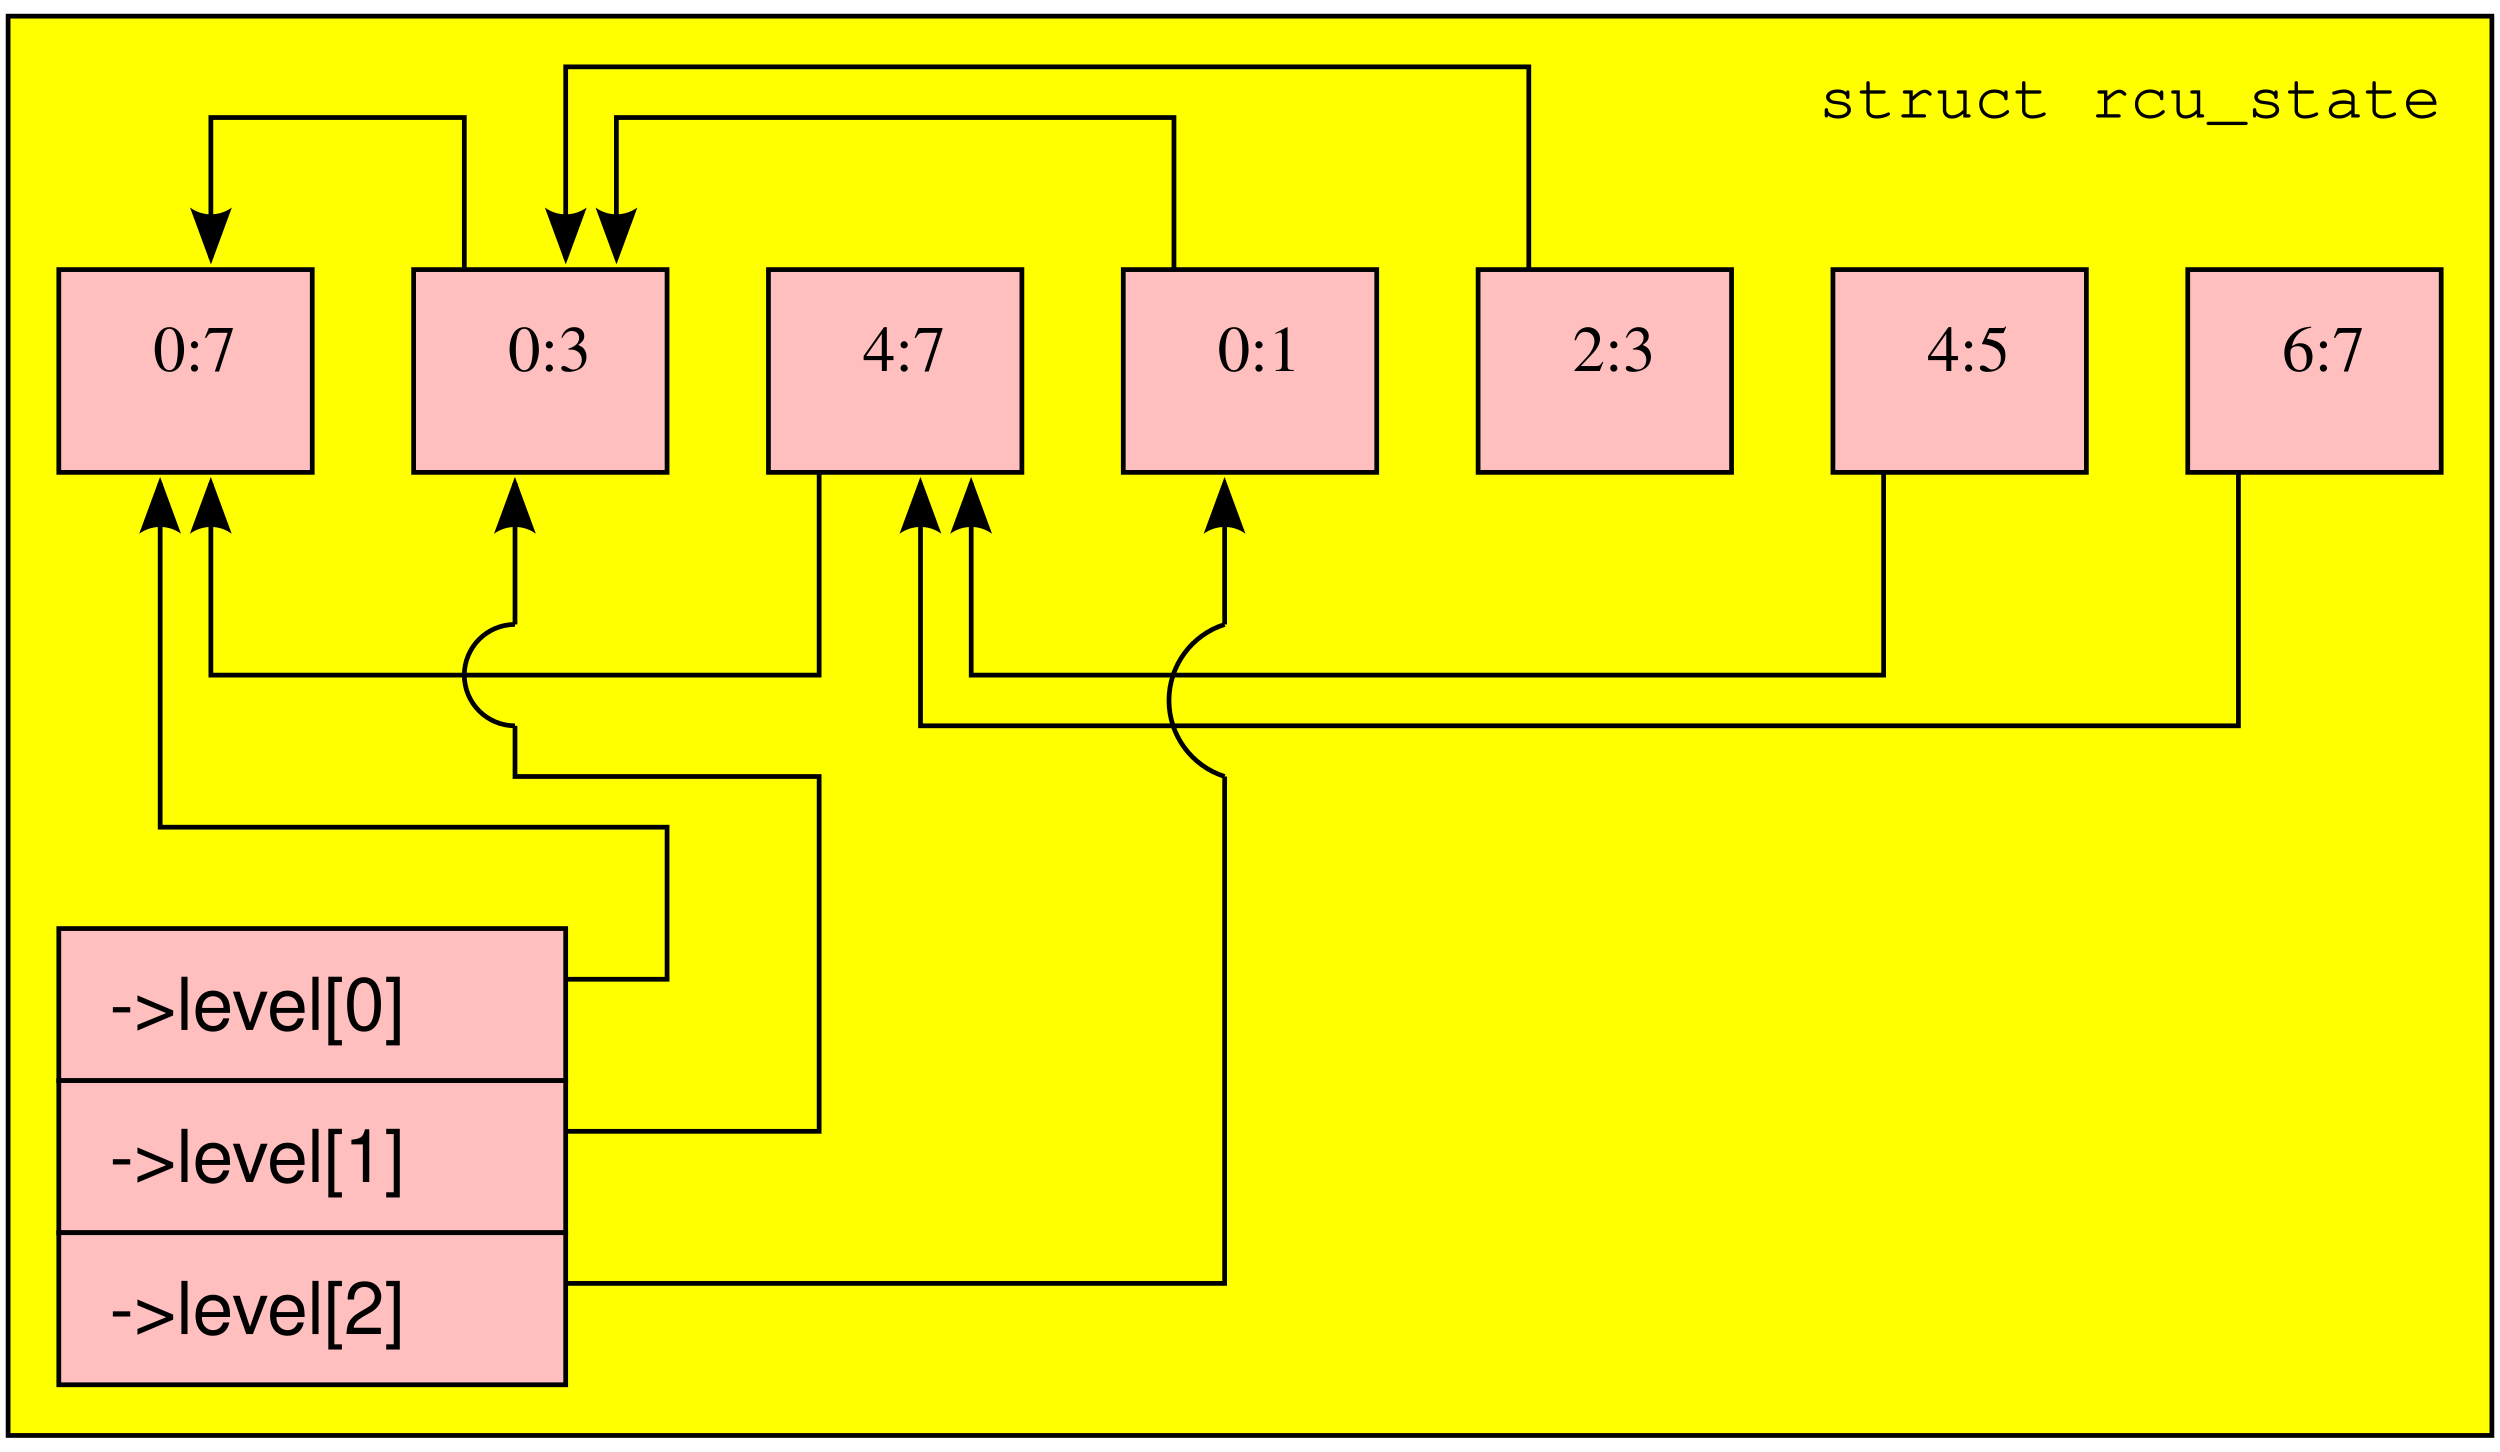
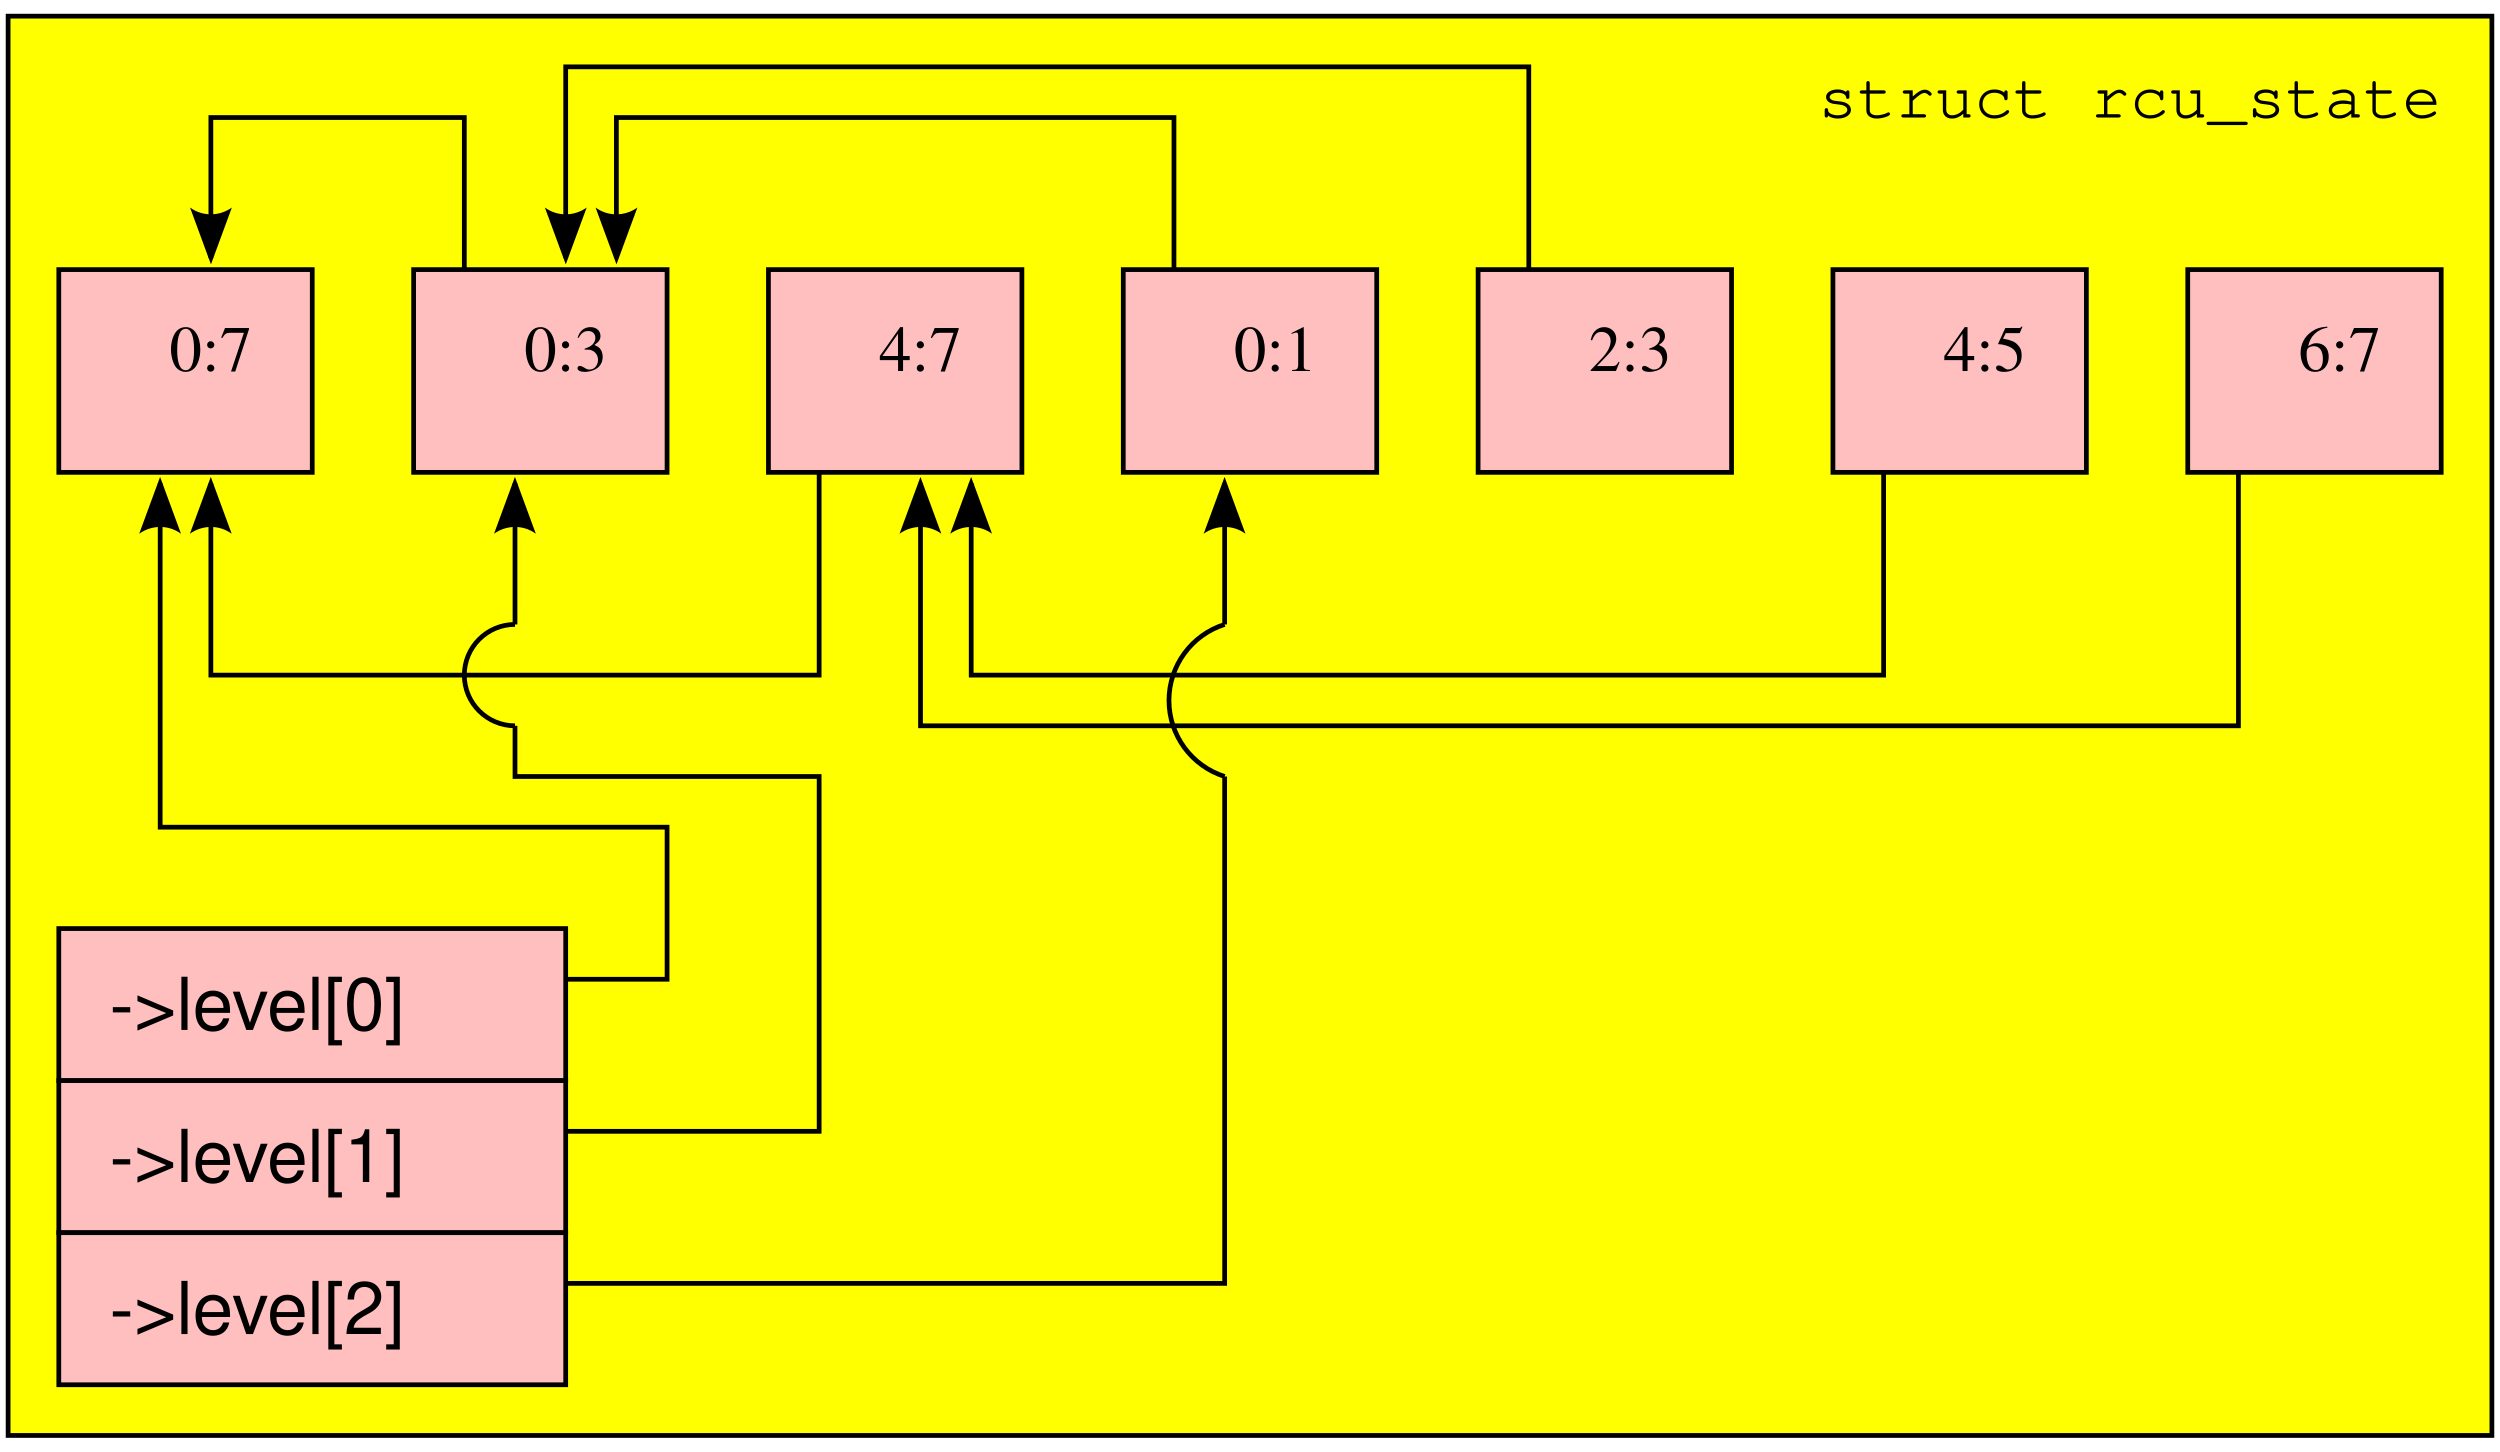
- <svg xmlns="http://www.w3.org/2000/svg" width="3.1in" height="1.8in" viewBox="-12 -12 3699 2124" id="svg2" version="1.1">
+ <svg xmlns="http://www.w3.org/2000/svg" id="svg2" width="3.1in" height="1.8in" version="1.1" viewBox="-12 -12 3699 2124">
  <defs id="defs96">
-     <marker orient="auto" refY="0.0" refX="0.0" id="Arrow2Lend" style="overflow:visible;">
-       <path id="path3868" style="fill-rule:evenodd;stroke-width:0.625;stroke-linejoin:round;" d="M 8.719,4.034 L -2.207,0.016 L 8.719,-4.002 C 6.973,-1.63 6.983,1.616 8.719,4.034 z " transform="scale(1.1) rotate(180) translate(1,0)" />
+     <marker id="Arrow2Lend" orient="auto" refX="0" refY="0" style="overflow:visible">
+       <path id="path3868" d="M 8.719,4.034 L -2.207,0.016 L 8.719,-4.002 C 6.973,-1.63 6.983,1.616 8.719,4.034 z" transform="scale(1.1) rotate(180) translate(1,0)" style="fill-rule:evenodd;stroke-width:.625;stroke-linejoin:round" />
    </marker>
  </defs>
-   <g style="stroke-width:.025in; fill:none" id="g4">
-     <rect x="0" y="0" width="3675" height="2100" rx="0" style="stroke:#000000;stroke-width:7; stroke-linejoin:miter; stroke-linecap:butt; fill:#ffff00; " id="rect6" />
-     <rect x="75" y="1350" width="750" height="225" rx="0" style="stroke:#000000;stroke-width:7; stroke-linejoin:miter; stroke-linecap:butt; fill:#ffbfbf; " id="rect8" />
-     <rect x="75" y="1575" width="750" height="225" rx="0" style="stroke:#000000;stroke-width:7; stroke-linejoin:miter; stroke-linecap:butt; fill:#ffbfbf; " id="rect10" />
-     <rect x="75" y="1800" width="750" height="225" rx="0" style="stroke:#000000;stroke-width:7; stroke-linejoin:miter; stroke-linecap:butt; fill:#ffbfbf; " id="rect12" />
-     <path style="stroke:#000000;stroke-width:7;stroke-linecap:butt;" d="M 1800,900 A 118 118  0  0  0  1800  1125 " id="path14" />
-     <path style="stroke:#000000;stroke-width:7;stroke-linecap:butt;" d="M 750,900 A 75 75  0  0  0  750  1050 " id="path16" />
-     <polyline points="750,900 750,691 " style="stroke:#000000;stroke-width:7;stroke-linejoin:miter;stroke-linecap:butt;stroke-miterlimit:4;stroke-dasharray:none;marker-end:url(#Arrow2Lend)" id="polyline18" />
-     <rect x="75" y="375" width="375" height="300" rx="0" style="stroke:#000000;stroke-width:7; stroke-linejoin:miter; stroke-linecap:butt; fill:#ffbfbf; " id="rect22" />
-     <rect x="600" y="375" width="375" height="300" rx="0" style="stroke:#000000;stroke-width:7; stroke-linejoin:miter; stroke-linecap:butt; fill:#ffbfbf; " id="rect24" />
-     <rect x="1650" y="375" width="375" height="300" rx="0" style="stroke:#000000;stroke-width:7; stroke-linejoin:miter; stroke-linecap:butt; fill:#ffbfbf; " id="rect26" />
-     <rect x="2175" y="375" width="375" height="300" rx="0" style="stroke:#000000;stroke-width:7; stroke-linejoin:miter; stroke-linecap:butt; fill:#ffbfbf; " id="rect28" />
-     <rect x="3225" y="375" width="375" height="300" rx="0" style="stroke:#000000;stroke-width:7; stroke-linejoin:miter; stroke-linecap:butt; fill:#ffbfbf; " id="rect30" />
-     <polyline points="675,375 675,150 300,150 300,358 " style="stroke:#000000;stroke-width:7;stroke-linejoin:miter;stroke-linecap:butt;stroke-miterlimit:4;stroke-dasharray:none;marker-end:url(#Arrow2Lend)" id="polyline32" />
-     <polyline points="1725,375 1725,150 900,150 900,358 " style="stroke:#000000;stroke-width:7;stroke-linejoin:miter;stroke-linecap:butt;stroke-miterlimit:4;stroke-dasharray:none;marker-end:url(#Arrow2Lend)" id="polyline36" />
-     <polyline points="2250,375 2250,75 825,75 825,358 " style="stroke:#000000;stroke-width:7;stroke-linejoin:miter;stroke-linecap:butt;stroke-miterlimit:4;stroke-dasharray:none;marker-end:url(#Arrow2Lend)" id="polyline40" />
-     <polyline points="2775,675 2775,975 1425,975 1425,691 " style="stroke:#000000;stroke-width:7;stroke-linejoin:miter;stroke-linecap:butt;stroke-miterlimit:4;stroke-dasharray:none;marker-end:url(#Arrow2Lend)" id="polyline44" />
-     <rect x="2700" y="375" width="375" height="300" rx="0" style="stroke:#000000;stroke-width:7; stroke-linejoin:miter; stroke-linecap:butt; fill:#ffbfbf; " id="rect48" />
-     <rect x="1125" y="375" width="375" height="300" rx="0" style="stroke:#000000;stroke-width:7; stroke-linejoin:miter; stroke-linecap:butt; fill:#ffbfbf; " id="rect50" />
-     <polyline points="3300,675 3300,1050 1350,1050 1350,691 " style="stroke:#000000;stroke-width:7;stroke-linejoin:miter;stroke-linecap:butt;stroke-miterlimit:4;stroke-dasharray:none;marker-end:url(#Arrow2Lend)" id="polyline52" />
-     <polyline points="825,1425 975,1425 975,1200 225,1200 225,691 " style="stroke:#000000;stroke-width:7;stroke-linejoin:miter;stroke-linecap:butt;stroke-miterlimit:4;stroke-dasharray:none;marker-end:url(#Arrow2Lend)" id="polyline56" />
-     <polyline points="1200,675 1200,975 300,975 300,691 " style="stroke:#000000;stroke-width:7;stroke-linejoin:miter;stroke-linecap:butt;stroke-miterlimit:4;stroke-dasharray:none;marker-end:url(#Arrow2Lend)" id="polyline60" />
-     <text xml:space="preserve" x="150" y="1500" fill="#000000" font-family="Helvetica" font-style="normal" font-weight="normal" font-size="108" text-anchor="start" id="text64">-&gt;level[0]</text>
-     <text xml:space="preserve" x="150" y="1725" fill="#000000" font-family="Helvetica" font-style="normal" font-weight="normal" font-size="108" text-anchor="start" id="text66">-&gt;level[1]</text>
-     <text xml:space="preserve" x="150" y="1950" fill="#000000" font-family="Helvetica" font-style="normal" font-weight="normal" font-size="108" text-anchor="start" id="text68">-&gt;level[2]</text>
-     <text xml:space="preserve" x="300" y="525" fill="#000000" font-family="Times" font-style="normal" font-weight="normal" font-size="96" text-anchor="middle" id="text70">0:7  </text>
-     <text xml:space="preserve" x="1350" y="525" fill="#000000" font-family="Times" font-style="normal" font-weight="normal" font-size="96" text-anchor="middle" id="text72">4:7  </text>
-     <text xml:space="preserve" x="1875" y="525" fill="#000000" font-family="Times" font-style="normal" font-weight="normal" font-size="96" text-anchor="middle" id="text74">0:1  </text>
-     <text xml:space="preserve" x="2400" y="525" fill="#000000" font-family="Times" font-style="normal" font-weight="normal" font-size="96" text-anchor="middle" id="text76">2:3  </text>
-     <text xml:space="preserve" x="2925" y="525" fill="#000000" font-family="Times" font-style="normal" font-weight="normal" font-size="96" text-anchor="middle" id="text78">4:5  </text>
-     <text xml:space="preserve" x="3450" y="525" fill="#000000" font-family="Times" font-style="normal" font-weight="normal" font-size="96" text-anchor="middle" id="text80">6:7  </text>
-     <text xml:space="preserve" x="825" y="525" fill="#000000" font-family="Times" font-style="normal" font-weight="normal" font-size="96" text-anchor="middle" id="text82">0:3  </text>
-     <text xml:space="preserve" x="3600" y="150" fill="#000000" font-family="Courier" font-style="normal" font-weight="normal" font-size="96" text-anchor="end" id="text84">struct rcu_state</text>
-     <polyline points="825,1875 1800,1875 1800,1125 " style="stroke:#000000;stroke-width:7;stroke-linejoin:miter;stroke-linecap:butt;stroke-miterlimit:4;stroke-dasharray:none;marker-end:none" id="polyline86" />
-     <polyline points="1800,900 1800,691 " style="stroke:#000000;stroke-width:7;stroke-linejoin:miter;stroke-linecap:butt;stroke-miterlimit:4;stroke-dasharray:none;marker-end:url(#Arrow2Lend)" id="polyline88" />
-     <polyline points="825,1650 1200,1650 1200,1125 750,1125 750,1050 " style="stroke:#000000;stroke-width:7; stroke-linejoin:miter; stroke-linecap:butt; " id="polyline92" />
+   <g style="stroke-width:.025in;fill:none" id="g4">
+     <rect style="stroke:#000;stroke-width:7;stroke-linejoin:miter;stroke-linecap:butt;fill:#ff0" id="rect6" width="3675" height="2100" x="0" y="0" rx="0" />
+     <rect style="stroke:#000;stroke-width:7;stroke-linejoin:miter;stroke-linecap:butt;fill:#ffbfbf" id="rect8" width="750" height="225" x="75" y="1350" rx="0" />
+     <rect style="stroke:#000;stroke-width:7;stroke-linejoin:miter;stroke-linecap:butt;fill:#ffbfbf" id="rect10" width="750" height="225" x="75" y="1575" rx="0" />
+     <rect style="stroke:#000;stroke-width:7;stroke-linejoin:miter;stroke-linecap:butt;fill:#ffbfbf" id="rect12" width="750" height="225" x="75" y="1800" rx="0" />
+     <path style="stroke:#000;stroke-width:7;stroke-linecap:butt" id="path14" d="M 1800,900 A 118 118 0 0 0 1800 1125" />
+     <path style="stroke:#000;stroke-width:7;stroke-linecap:butt" id="path16" d="M 750,900 A 75 75 0 0 0 750 1050" />
+     <polyline style="stroke:#000;stroke-width:7;stroke-linejoin:miter;stroke-linecap:butt;stroke-miterlimit:4;stroke-dasharray:none;marker-end:url(#Arrow2Lend)" id="polyline18" points="750 900 750 691" />
+     <rect style="stroke:#000;stroke-width:7;stroke-linejoin:miter;stroke-linecap:butt;fill:#ffbfbf" id="rect22" width="375" height="300" x="75" y="375" rx="0" />
+     <rect style="stroke:#000;stroke-width:7;stroke-linejoin:miter;stroke-linecap:butt;fill:#ffbfbf" id="rect24" width="375" height="300" x="600" y="375" rx="0" />
+     <rect style="stroke:#000;stroke-width:7;stroke-linejoin:miter;stroke-linecap:butt;fill:#ffbfbf" id="rect26" width="375" height="300" x="1650" y="375" rx="0" />
+     <rect style="stroke:#000;stroke-width:7;stroke-linejoin:miter;stroke-linecap:butt;fill:#ffbfbf" id="rect28" width="375" height="300" x="2175" y="375" rx="0" />
+     <rect style="stroke:#000;stroke-width:7;stroke-linejoin:miter;stroke-linecap:butt;fill:#ffbfbf" id="rect30" width="375" height="300" x="3225" y="375" rx="0" />
+     <polyline style="stroke:#000;stroke-width:7;stroke-linejoin:miter;stroke-linecap:butt;stroke-miterlimit:4;stroke-dasharray:none;marker-end:url(#Arrow2Lend)" id="polyline32" points="675 375 675 150 300 150 300 358" />
+     <polyline style="stroke:#000;stroke-width:7;stroke-linejoin:miter;stroke-linecap:butt;stroke-miterlimit:4;stroke-dasharray:none;marker-end:url(#Arrow2Lend)" id="polyline36" points="1725 375 1725 150 900 150 900 358" />
+     <polyline style="stroke:#000;stroke-width:7;stroke-linejoin:miter;stroke-linecap:butt;stroke-miterlimit:4;stroke-dasharray:none;marker-end:url(#Arrow2Lend)" id="polyline40" points="2250 375 2250 75 825 75 825 358" />
+     <polyline style="stroke:#000;stroke-width:7;stroke-linejoin:miter;stroke-linecap:butt;stroke-miterlimit:4;stroke-dasharray:none;marker-end:url(#Arrow2Lend)" id="polyline44" points="2775 675 2775 975 1425 975 1425 691" />
+     <rect style="stroke:#000;stroke-width:7;stroke-linejoin:miter;stroke-linecap:butt;fill:#ffbfbf" id="rect48" width="375" height="300" x="2700" y="375" rx="0" />
+     <rect style="stroke:#000;stroke-width:7;stroke-linejoin:miter;stroke-linecap:butt;fill:#ffbfbf" id="rect50" width="375" height="300" x="1125" y="375" rx="0" />
+     <polyline style="stroke:#000;stroke-width:7;stroke-linejoin:miter;stroke-linecap:butt;stroke-miterlimit:4;stroke-dasharray:none;marker-end:url(#Arrow2Lend)" id="polyline52" points="3300 675 3300 1050 1350 1050 1350 691" />
+     <polyline style="stroke:#000;stroke-width:7;stroke-linejoin:miter;stroke-linecap:butt;stroke-miterlimit:4;stroke-dasharray:none;marker-end:url(#Arrow2Lend)" id="polyline56" points="825 1425 975 1425 975 1200 225 1200 225 691" />
+     <polyline style="stroke:#000;stroke-width:7;stroke-linejoin:miter;stroke-linecap:butt;stroke-miterlimit:4;stroke-dasharray:none;marker-end:url(#Arrow2Lend)" id="polyline60" points="1200 675 1200 975 300 975 300 691" />
+     <text id="text64" x="150" y="1500" fill="#000" font-family="Helvetica" font-size="108" font-style="normal" font-weight="normal" text-anchor="start" xml:space="preserve">-&gt;level[0]</text>
+     <text id="text66" x="150" y="1725" fill="#000" font-family="Helvetica" font-size="108" font-style="normal" font-weight="normal" text-anchor="start" xml:space="preserve">-&gt;level[1]</text>
+     <text id="text68" x="150" y="1950" fill="#000" font-family="Helvetica" font-size="108" font-style="normal" font-weight="normal" text-anchor="start" xml:space="preserve">-&gt;level[2]</text>
+     <text id="text70" x="300" y="525" fill="#000" font-family="Times" font-size="96" font-style="normal" font-weight="normal" text-anchor="middle" xml:space="preserve">0:7</text>
+     <text id="text72" x="1350" y="525" fill="#000" font-family="Times" font-size="96" font-style="normal" font-weight="normal" text-anchor="middle" xml:space="preserve">4:7</text>
+     <text id="text74" x="1875" y="525" fill="#000" font-family="Times" font-size="96" font-style="normal" font-weight="normal" text-anchor="middle" xml:space="preserve">0:1</text>
+     <text id="text76" x="2400" y="525" fill="#000" font-family="Times" font-size="96" font-style="normal" font-weight="normal" text-anchor="middle" xml:space="preserve">2:3</text>
+     <text id="text78" x="2925" y="525" fill="#000" font-family="Times" font-size="96" font-style="normal" font-weight="normal" text-anchor="middle" xml:space="preserve">4:5</text>
+     <text id="text80" x="3450" y="525" fill="#000" font-family="Times" font-size="96" font-style="normal" font-weight="normal" text-anchor="middle" xml:space="preserve">6:7</text>
+     <text id="text82" x="825" y="525" fill="#000" font-family="Times" font-size="96" font-style="normal" font-weight="normal" text-anchor="middle" xml:space="preserve">0:3</text>
+     <text id="text84" x="3600" y="150" fill="#000" font-family="Courier" font-size="96" font-style="normal" font-weight="normal" text-anchor="end" xml:space="preserve">struct rcu_state</text>
+     <polyline style="stroke:#000;stroke-width:7;stroke-linejoin:miter;stroke-linecap:butt;stroke-miterlimit:4;stroke-dasharray:none;marker-end:none" id="polyline86" points="825 1875 1800 1875 1800 1125" />
+     <polyline style="stroke:#000;stroke-width:7;stroke-linejoin:miter;stroke-linecap:butt;stroke-miterlimit:4;stroke-dasharray:none;marker-end:url(#Arrow2Lend)" id="polyline88" points="1800 900 1800 691" />
+     <polyline style="stroke:#000;stroke-width:7;stroke-linejoin:miter;stroke-linecap:butt" id="polyline92" points="825 1650 1200 1650 1200 1125 750 1125 750 1050" />
  </g>
</svg>
